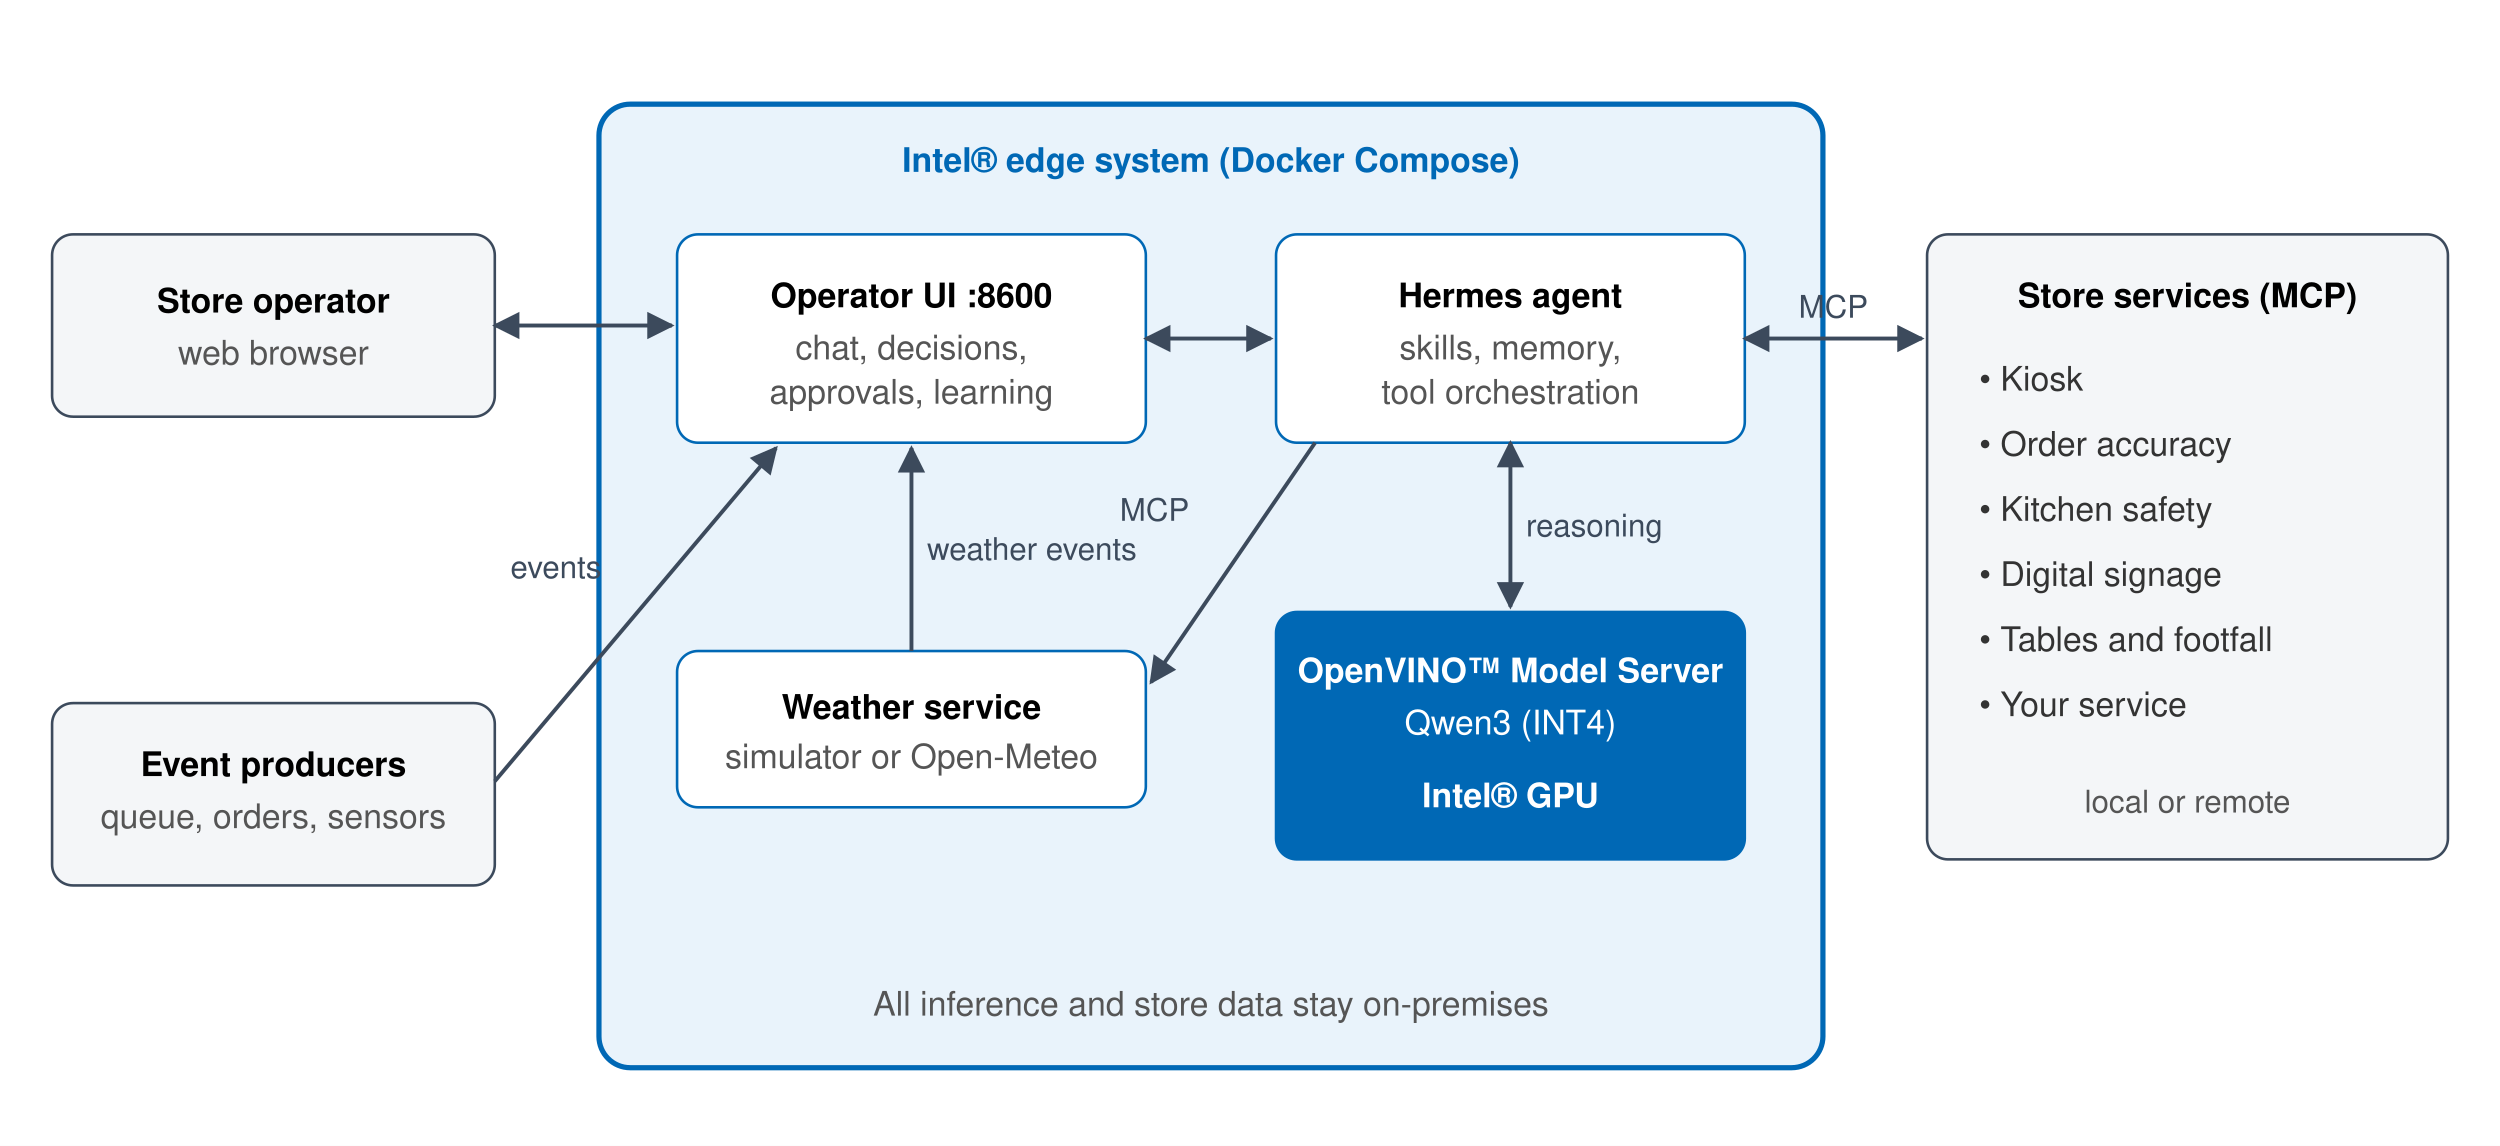
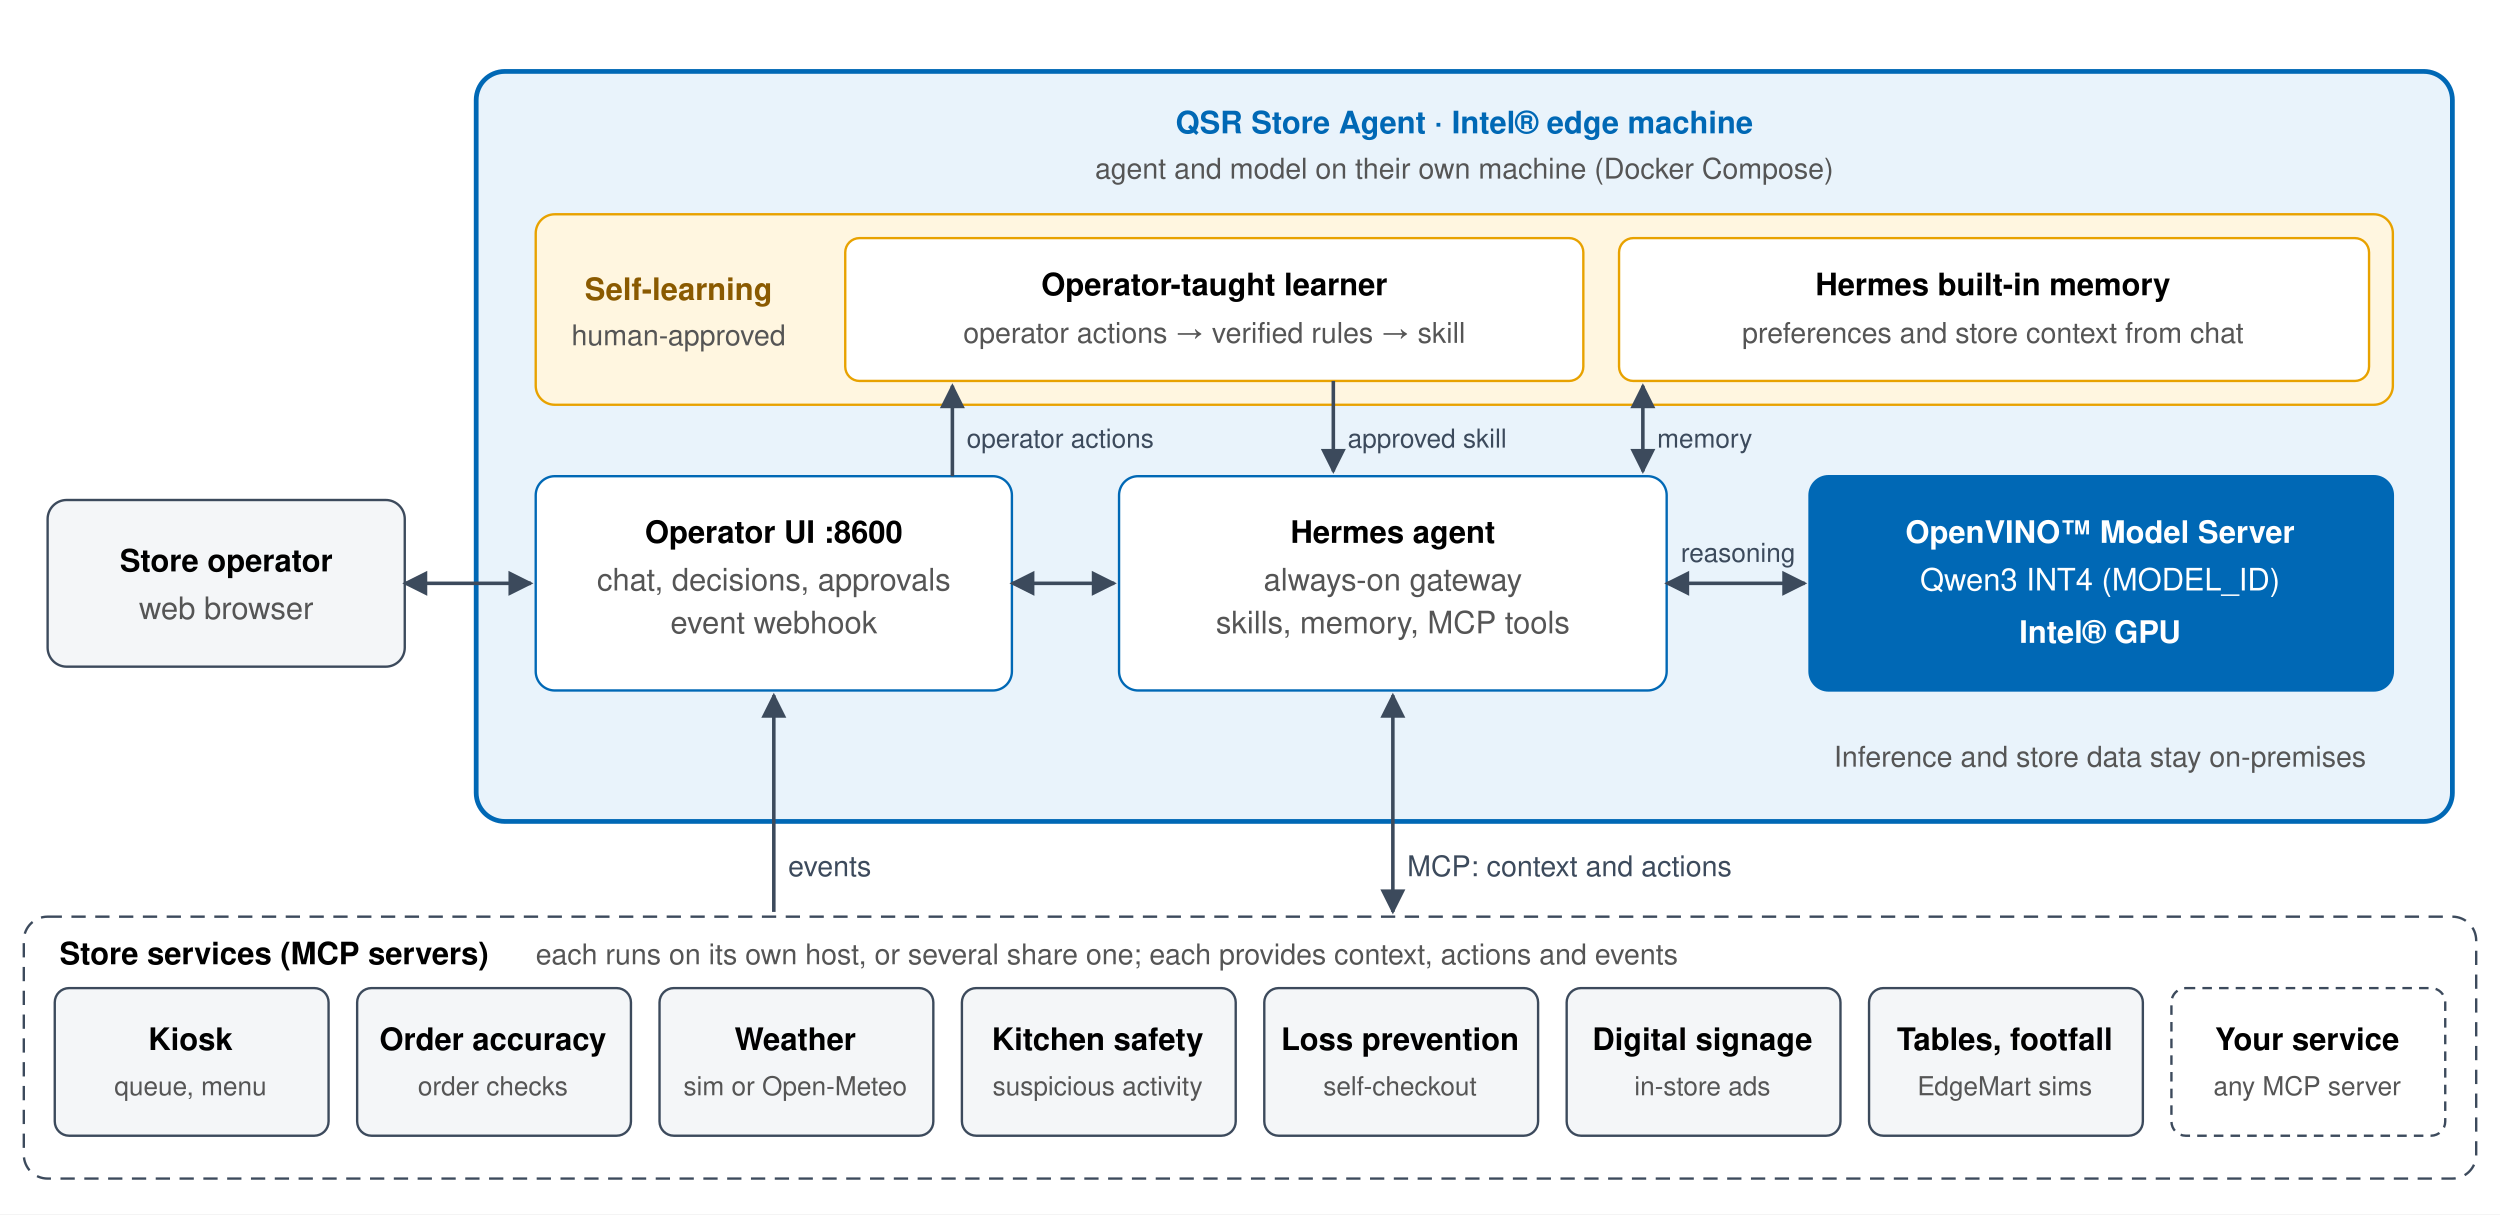
- <svg xmlns="http://www.w3.org/2000/svg" viewBox="0 0 960 440" width="960" height="440" font-family="Segoe UI, Helvetica, Arial, sans-serif" font-size="13">
+ <svg xmlns="http://www.w3.org/2000/svg" viewBox="0 0 1050 510" width="1050" height="510" font-family="Segoe UI, Helvetica, Arial, sans-serif" font-size="13">
  <defs>
    <marker id="arrow" viewBox="0 0 10 10" refX="9" refY="5" markerWidth="7" markerHeight="7" orient="auto-start-reverse">
      <path d="M0,0 L10,5 L0,10 z" fill="#3c4a5c" />
    </marker>
  </defs>
-   <rect width="960" height="440" fill="#ffffff" />
-   <rect x="20" y="90" width="170" height="70" rx="8" fill="#f4f6f8" stroke="#3c4a5c" />
-   <text x="105" y="120" text-anchor="middle" font-weight="600">Store operator</text>
-   <text x="105" y="140" text-anchor="middle" fill="#555">web browser</text>
-   <rect x="20" y="270" width="170" height="70" rx="8" fill="#f4f6f8" stroke="#3c4a5c" />
-   <text x="105" y="298" text-anchor="middle" font-weight="600">Event producers</text>
-   <text x="105" y="318" text-anchor="middle" fill="#555">queue, orders, sensors</text>
-   <rect x="230" y="40" width="470" height="370" rx="12" fill="#e9f3fb" stroke="#0068b5" stroke-width="2" />
-   <text x="465" y="66" text-anchor="middle" font-weight="700" fill="#0068b5">Intel® edge system (Docker Compose)</text>
-   <rect x="260" y="90" width="180" height="80" rx="8" fill="#ffffff" stroke="#0068b5" />
-   <text x="350" y="118" text-anchor="middle" font-weight="600">Operator UI  :8600</text>
-   <text x="350" y="138" text-anchor="middle" fill="#555">chat, decisions,</text>
-   <text x="350" y="155" text-anchor="middle" fill="#555">approvals, learning</text>
-   <rect x="490" y="90" width="180" height="80" rx="8" fill="#ffffff" stroke="#0068b5" />
-   <text x="580" y="118" text-anchor="middle" font-weight="600">Hermes agent</text>
-   <text x="580" y="138" text-anchor="middle" fill="#555">skills, memory,</text>
-   <text x="580" y="155" text-anchor="middle" fill="#555">tool orchestration</text>
-   <rect x="490" y="235" width="180" height="95" rx="8" fill="#0068b5" stroke="#0068b5" />
-   <text x="580" y="262" text-anchor="middle" font-weight="600" fill="#ffffff">OpenVINO™ Model Server</text>
-   <text x="580" y="282" text-anchor="middle" fill="#ffffff">Qwen3 (INT4)</text>
-   <text x="580" y="310" text-anchor="middle" font-weight="600" fill="#ffffff">Intel® GPU</text>
-   <rect x="260" y="250" width="180" height="60" rx="8" fill="#ffffff" stroke="#0068b5" />
-   <text x="350" y="276" text-anchor="middle" font-weight="600">Weather service</text>
-   <text x="350" y="295" text-anchor="middle" fill="#555">simulator or Open-Meteo</text>
-   <text x="465" y="390" text-anchor="middle" fill="#555">All inference and store data stay on-premises</text>
-   <rect x="740" y="90" width="200" height="240" rx="8" fill="#f4f6f8" stroke="#3c4a5c" />
-   <text x="840" y="118" text-anchor="middle" font-weight="600">Store services (MCP)</text>
-   <text x="760" y="150" fill="#333">• Kiosk</text>
-   <text x="760" y="175" fill="#333">• Order accuracy</text>
-   <text x="760" y="200" fill="#333">• Kitchen safety</text>
-   <text x="760" y="225" fill="#333">• Digital signage</text>
-   <text x="760" y="250" fill="#333">• Tables and footfall</text>
-   <text x="760" y="275" fill="#333">• Your service</text>
-   <text x="840" y="312" text-anchor="middle" fill="#555" font-size="12">local or remote</text>
-   <line x1="190" y1="125" x2="258" y2="125" stroke="#3c4a5c" stroke-width="1.5" marker-start="url(#arrow)" marker-end="url(#arrow)" />
-   <line x1="190" y1="300" x2="298" y2="172" stroke="#3c4a5c" stroke-width="1.5" marker-end="url(#arrow)" />
-   <text x="196" y="222" fill="#3c4a5c" font-size="12">events</text>
-   <line x1="350" y1="250" x2="350" y2="172" stroke="#3c4a5c" stroke-width="1.5" marker-end="url(#arrow)" />
-   <text x="356" y="215" fill="#3c4a5c" font-size="12">weather events</text>
-   <line x1="440" y1="130" x2="488" y2="130" stroke="#3c4a5c" stroke-width="1.5" marker-start="url(#arrow)" marker-end="url(#arrow)" />
-   <line x1="580" y1="170" x2="580" y2="233" stroke="#3c4a5c" stroke-width="1.5" marker-start="url(#arrow)" marker-end="url(#arrow)" />
-   <text x="586" y="206" fill="#3c4a5c" font-size="12">reasoning</text>
-   <line x1="505" y1="170" x2="442" y2="262" stroke="#3c4a5c" stroke-width="1.5" marker-end="url(#arrow)" />
-   <text x="430" y="200" fill="#3c4a5c" font-size="12">MCP</text>
-   <line x1="670" y1="130" x2="738" y2="130" stroke="#3c4a5c" stroke-width="1.5" marker-start="url(#arrow)" marker-end="url(#arrow)" />
-   <text x="704" y="122" text-anchor="middle" fill="#3c4a5c" font-size="12">MCP</text>
+   <rect width="1050" height="510" fill="#ffffff" />
+   <rect x="20" y="210" width="150" height="70" rx="8" fill="#f4f6f8" stroke="#3c4a5c" />
+   <text x="95" y="240" text-anchor="middle" font-weight="600">Store operator</text>
+   <text x="95" y="260" text-anchor="middle" fill="#555">web browser</text>
+   <rect x="200" y="30" width="830" height="315" rx="12" fill="#e9f3fb" stroke="#0068b5" stroke-width="2" />
+   <text x="615" y="56" text-anchor="middle" font-weight="700" fill="#0068b5">QSR Store Agent · Intel® edge machine</text>
+   <text x="615" y="75" text-anchor="middle" fill="#555" font-size="12">agent and model on their own machine (Docker Compose)</text>
+   <rect x="225" y="90" width="780" height="80" rx="8" fill="#fff6e0" stroke="#e8a200" />
+   <text x="285" y="126" text-anchor="middle" font-weight="700" fill="#8a5a00">Self-learning</text>
+   <text x="285" y="145" text-anchor="middle" fill="#555" font-size="12">human-approved</text>
+   <rect x="355" y="100" width="310" height="60" rx="6" fill="#ffffff" stroke="#e8a200" />
+   <text x="510" y="124" text-anchor="middle" font-weight="600">Operator-taught learner</text>
+   <text x="510" y="144" text-anchor="middle" fill="#555" font-size="12">operator actions → verified rules → skill</text>
+   <rect x="680" y="100" width="315" height="60" rx="6" fill="#ffffff" stroke="#e8a200" />
+   <text x="837" y="124" text-anchor="middle" font-weight="600">Hermes built-in memory</text>
+   <text x="837" y="144" text-anchor="middle" fill="#555" font-size="12">preferences and store context from chat</text>
+   <rect x="225" y="200" width="200" height="90" rx="8" fill="#ffffff" stroke="#0068b5" />
+   <text x="325" y="228" text-anchor="middle" font-weight="600">Operator UI  :8600</text>
+   <text x="325" y="248" text-anchor="middle" fill="#555">chat, decisions, approvals</text>
+   <text x="325" y="266" text-anchor="middle" fill="#555">event webhook</text>
+   <rect x="470" y="200" width="230" height="90" rx="8" fill="#ffffff" stroke="#0068b5" />
+   <text x="585" y="228" text-anchor="middle" font-weight="600">Hermes agent</text>
+   <text x="585" y="248" text-anchor="middle" fill="#555">always-on gateway</text>
+   <text x="585" y="266" text-anchor="middle" fill="#555">skills, memory, MCP tools</text>
+   <rect x="760" y="200" width="245" height="90" rx="8" fill="#0068b5" stroke="#0068b5" />
+   <text x="882" y="228" text-anchor="middle" font-weight="600" fill="#ffffff">OpenVINO™ Model Server</text>
+   <text x="882" y="248" text-anchor="middle" fill="#ffffff">Qwen3 INT4 (MODEL_ID)</text>
+   <text x="882" y="270" text-anchor="middle" font-weight="600" fill="#ffffff">Intel® GPU</text>
+   <text x="882" y="322" text-anchor="middle" fill="#555" font-size="12">Inference and store data stay on-premises</text>
+   <rect x="10" y="385" width="1030" height="110" rx="10" fill="#ffffff" stroke="#3c4a5c" stroke-dasharray="6 4" />
+   <text x="25" y="405" font-weight="700">Store services (MCP servers)</text>
+   <text x="225" y="405" fill="#555" font-size="12">each runs on its own host, or several share one; each provides context, actions and events</text>
+   <rect x="23" y="415" width="115" height="62" rx="6" fill="#f4f6f8" stroke="#3c4a5c" />
+   <text x="80" y="441" text-anchor="middle" font-weight="600">Kiosk</text>
+   <text x="80" y="460" text-anchor="middle" fill="#555" font-size="11">queue, menu</text>
+   <rect x="150" y="415" width="115" height="62" rx="6" fill="#f4f6f8" stroke="#3c4a5c" />
+   <text x="207" y="441" text-anchor="middle" font-weight="600">Order accuracy</text>
+   <text x="207" y="460" text-anchor="middle" fill="#555" font-size="11">order checks</text>
+   <rect x="277" y="415" width="115" height="62" rx="6" fill="#f4f6f8" stroke="#3c4a5c" />
+   <text x="334" y="441" text-anchor="middle" font-weight="600">Weather</text>
+   <text x="334" y="460" text-anchor="middle" fill="#555" font-size="11">sim or Open-Meteo</text>
+   <rect x="404" y="415" width="115" height="62" rx="6" fill="#f4f6f8" stroke="#3c4a5c" />
+   <text x="461" y="441" text-anchor="middle" font-weight="600">Kitchen safety</text>
+   <text x="461" y="460" text-anchor="middle" fill="#555" font-size="11">suspicious activity</text>
+   <rect x="531" y="415" width="115" height="62" rx="6" fill="#f4f6f8" stroke="#3c4a5c" />
+   <text x="588" y="441" text-anchor="middle" font-weight="600">Loss prevention</text>
+   <text x="588" y="460" text-anchor="middle" fill="#555" font-size="11">self-checkout</text>
+   <rect x="658" y="415" width="115" height="62" rx="6" fill="#f4f6f8" stroke="#3c4a5c" />
+   <text x="715" y="441" text-anchor="middle" font-weight="600">Digital signage</text>
+   <text x="715" y="460" text-anchor="middle" fill="#555" font-size="11">in-store ads</text>
+   <rect x="785" y="415" width="115" height="62" rx="6" fill="#f4f6f8" stroke="#3c4a5c" />
+   <text x="842" y="441" text-anchor="middle" font-weight="600">Tables, footfall</text>
+   <text x="842" y="460" text-anchor="middle" fill="#555" font-size="11">EdgeMart sims</text>
+   <rect x="912" y="415" width="115" height="62" rx="6" fill="#ffffff" stroke="#3c4a5c" stroke-dasharray="4 3" />
+   <text x="969" y="441" text-anchor="middle" font-weight="600">Your service</text>
+   <text x="969" y="460" text-anchor="middle" fill="#555" font-size="11">any MCP server</text>
+   <line x1="170" y1="245" x2="223" y2="245" stroke="#3c4a5c" stroke-width="1.5" marker-start="url(#arrow)" marker-end="url(#arrow)" />
+   <line x1="425" y1="245" x2="468" y2="245" stroke="#3c4a5c" stroke-width="1.5" marker-start="url(#arrow)" marker-end="url(#arrow)" />
+   <line x1="700" y1="245" x2="758" y2="245" stroke="#3c4a5c" stroke-width="1.5" marker-start="url(#arrow)" marker-end="url(#arrow)" />
+   <text x="730" y="236" text-anchor="middle" fill="#3c4a5c" font-size="11">reasoning</text>
+   <line x1="400" y1="200" x2="400" y2="162" stroke="#3c4a5c" stroke-width="1.5" marker-end="url(#arrow)" />
+   <text x="406" y="188" fill="#3c4a5c" font-size="11">operator actions</text>
+   <line x1="560" y1="160" x2="560" y2="198" stroke="#3c4a5c" stroke-width="1.5" marker-end="url(#arrow)" />
+   <text x="566" y="188" fill="#3c4a5c" font-size="11">approved skill</text>
+   <line x1="690" y1="162" x2="690" y2="198" stroke="#3c4a5c" stroke-width="1.5" marker-start="url(#arrow)" marker-end="url(#arrow)" />
+   <text x="696" y="188" fill="#3c4a5c" font-size="11">memory</text>
+   <line x1="325" y1="383" x2="325" y2="292" stroke="#3c4a5c" stroke-width="1.5" marker-end="url(#arrow)" />
+   <text x="331" y="368" fill="#3c4a5c" font-size="12">events</text>
+   <line x1="585" y1="292" x2="585" y2="383" stroke="#3c4a5c" stroke-width="1.5" marker-start="url(#arrow)" marker-end="url(#arrow)" />
+   <text x="591" y="368" fill="#3c4a5c" font-size="12">MCP: context and actions</text>
</svg>
